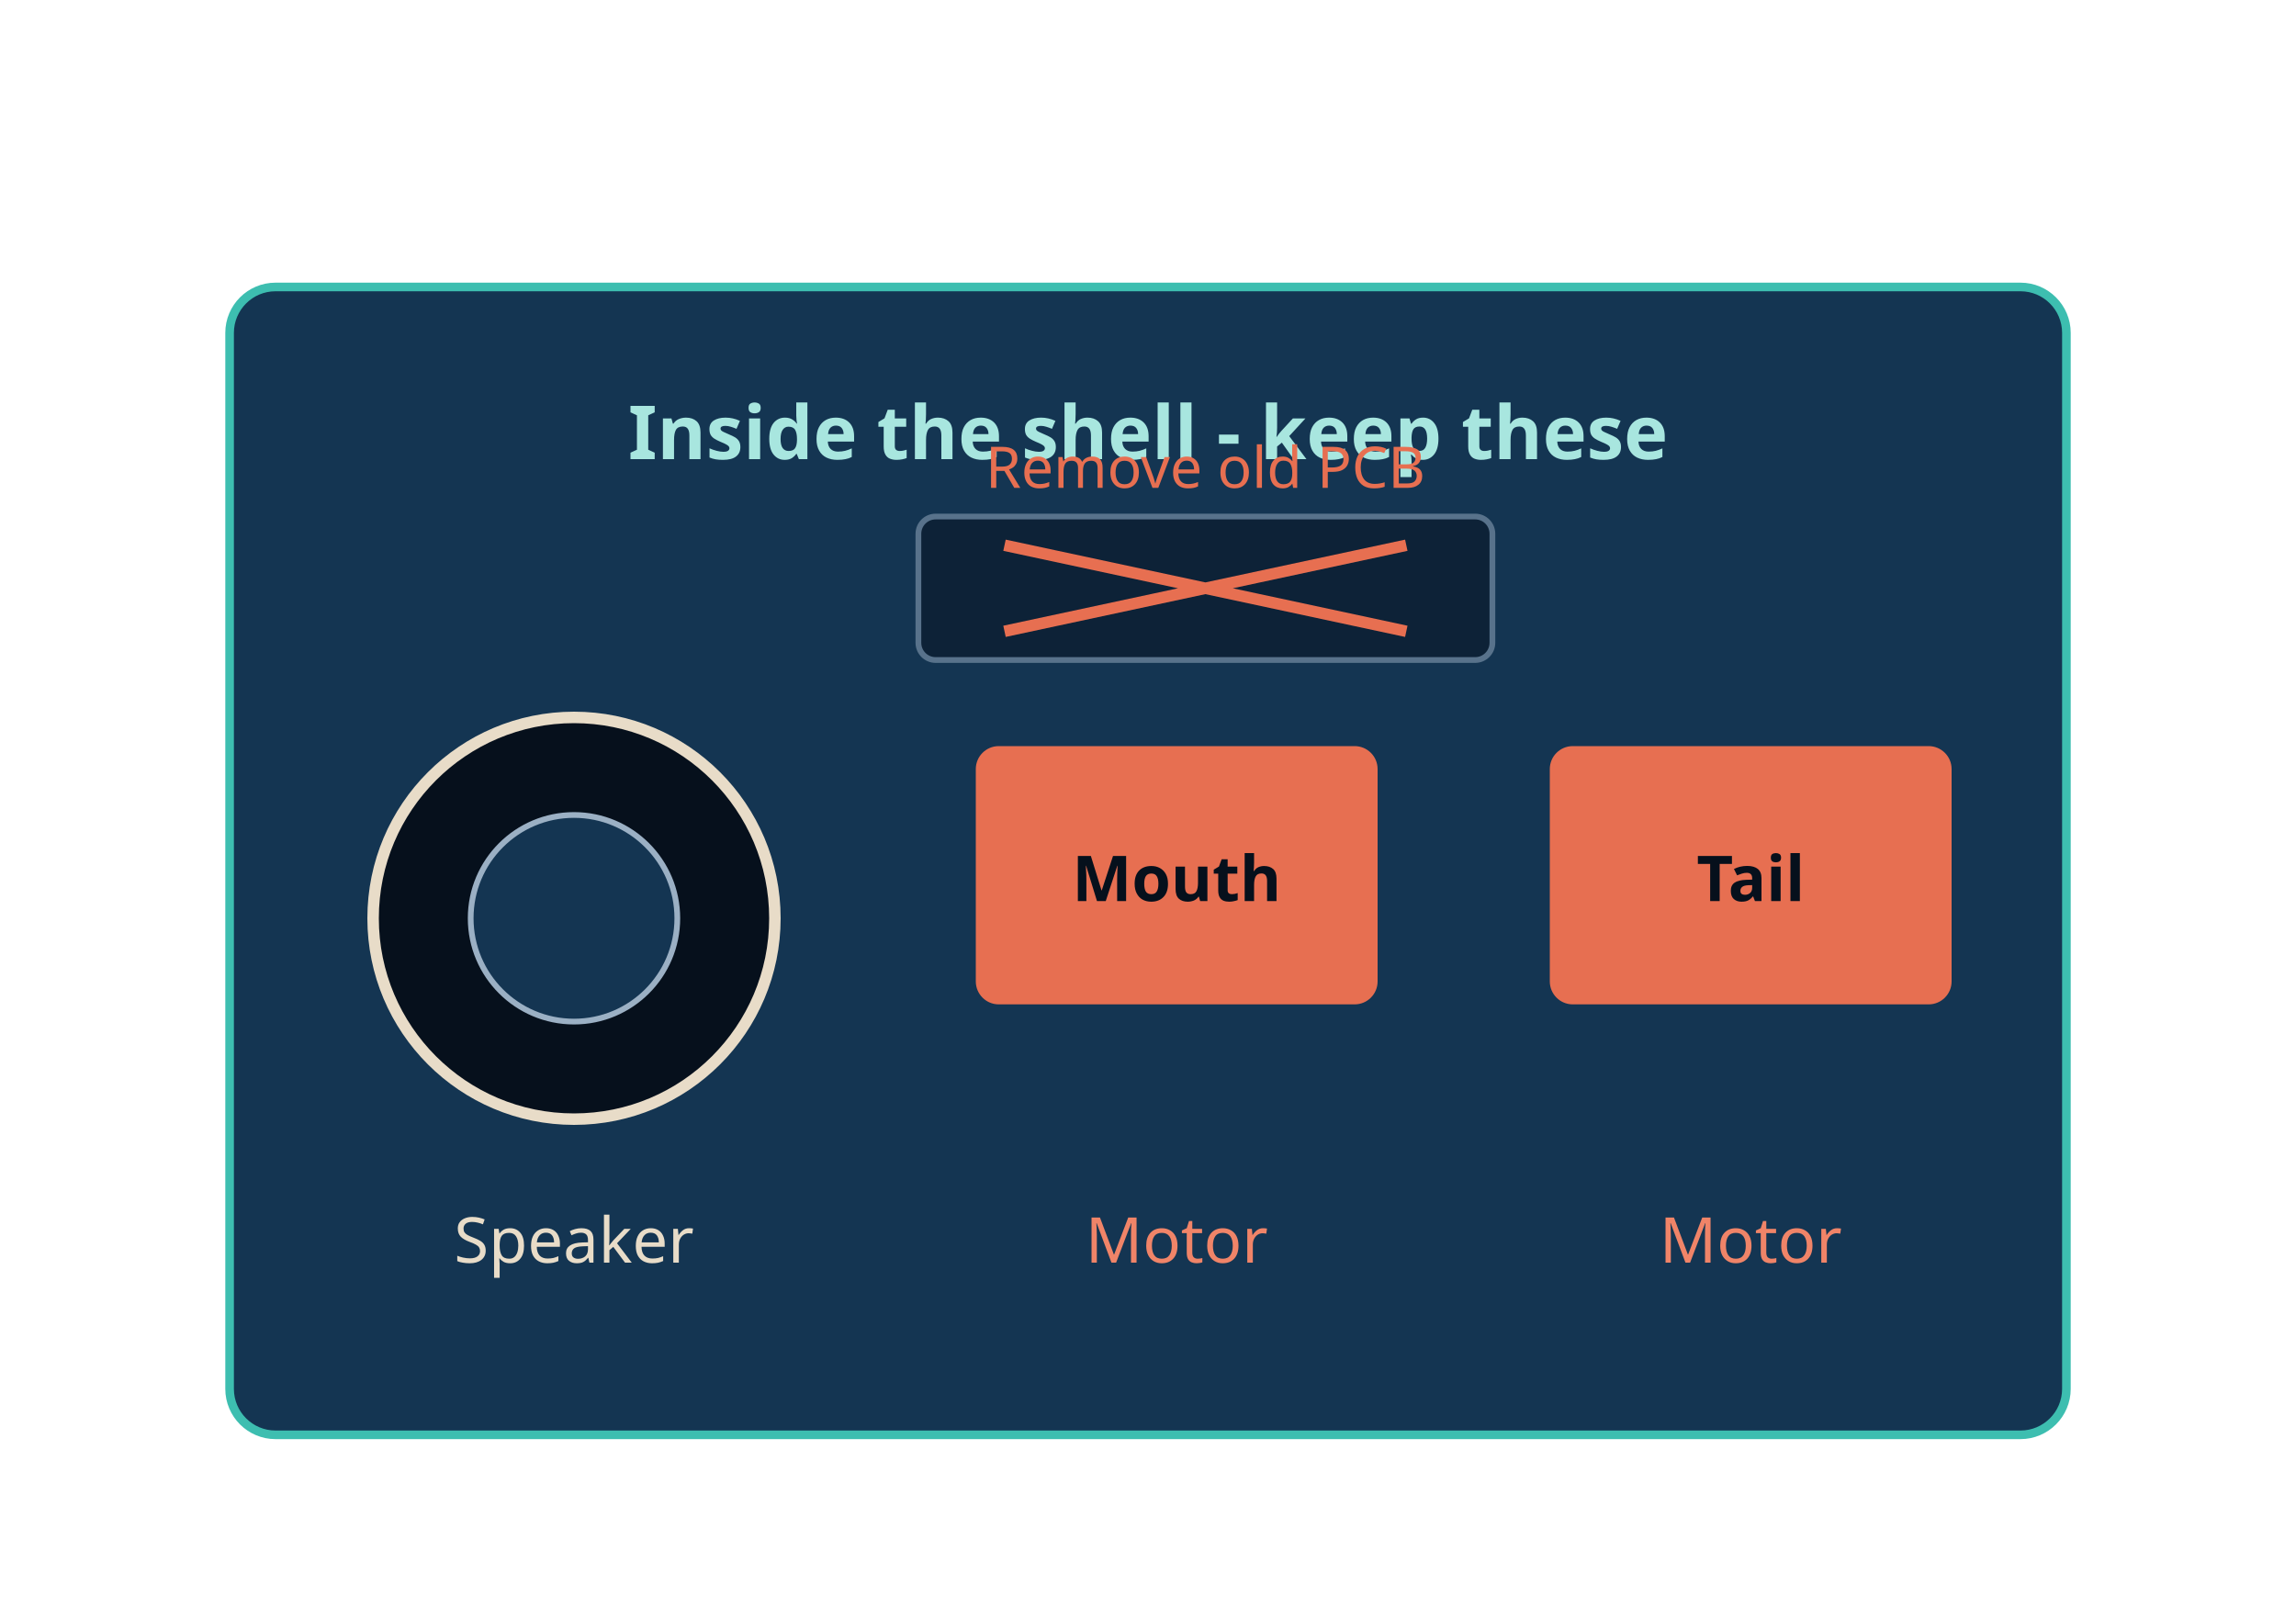
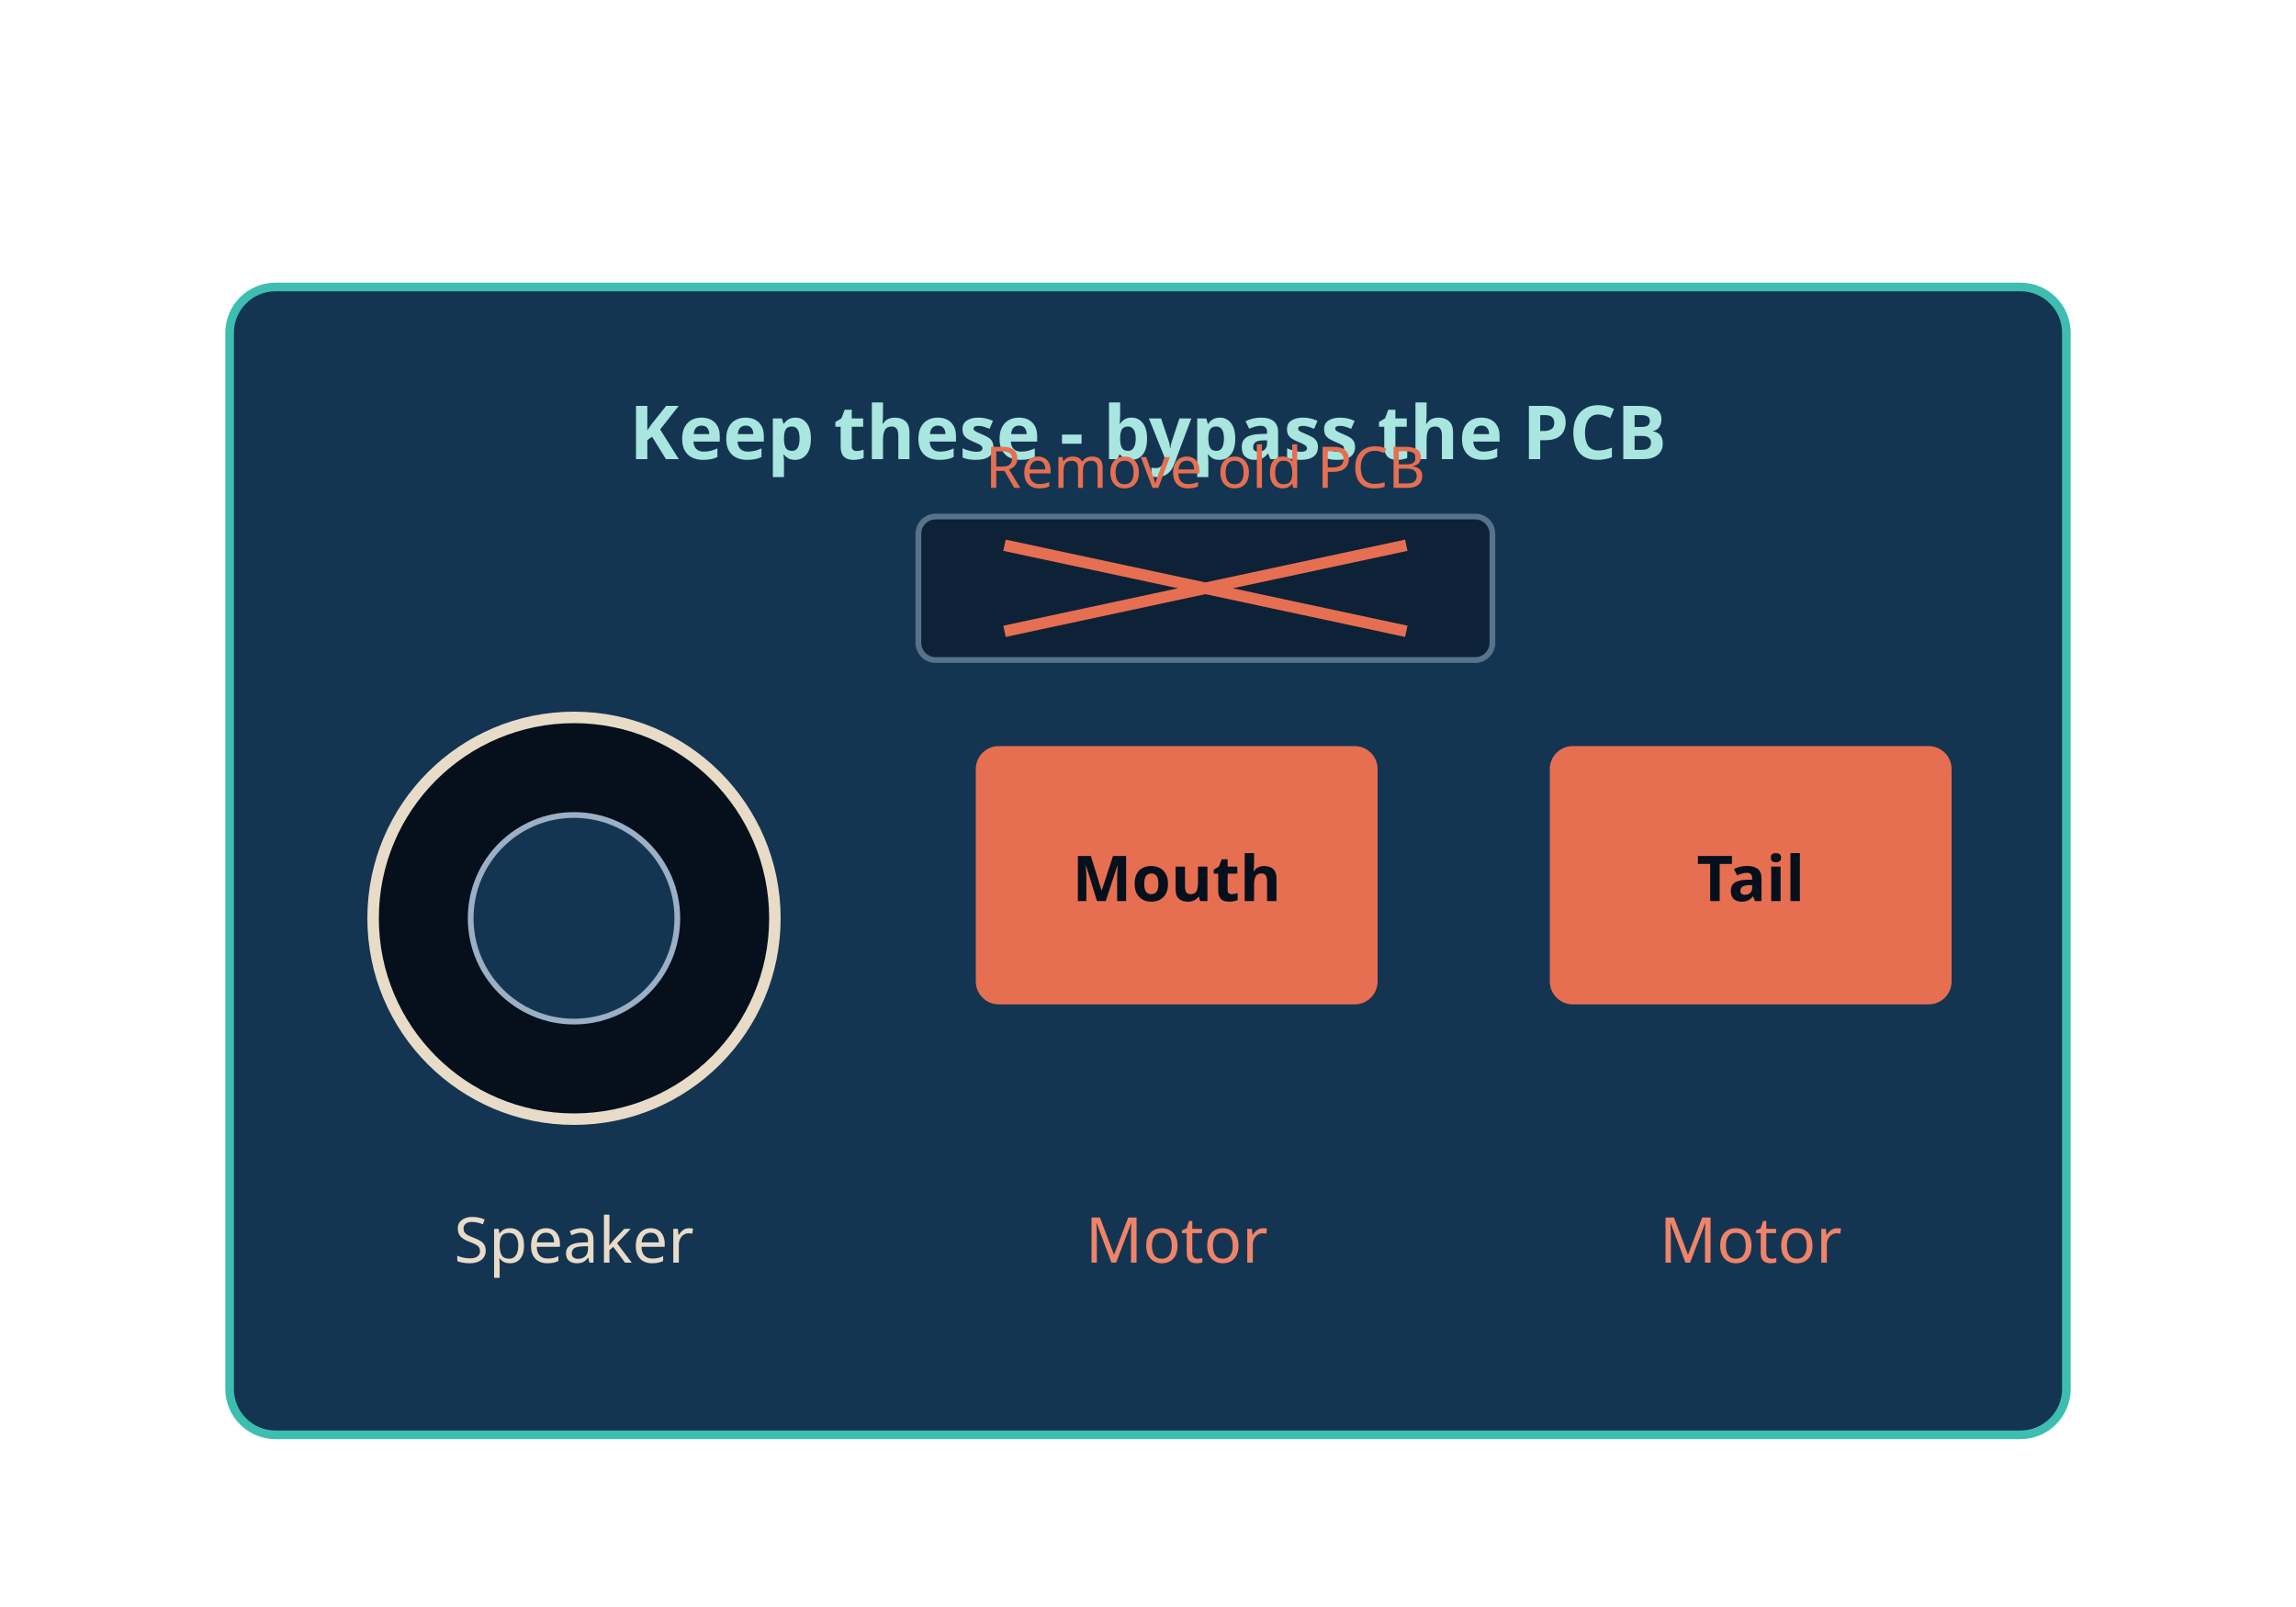
<svg xmlns="http://www.w3.org/2000/svg" viewBox="0 0 400 280" role="img">
  <rect width="400" height="280" fill="transparent" />
  <rect x="40" y="50" width="320" height="200" rx="8" fill="#143552" stroke="#3dbeb0" stroke-width="1.5" />
-   <text x="200" y="80" text-anchor="middle" fill="#a8e6df" font-family="Figtree,sans-serif" font-size="13" font-weight="600">Inside the shell - keep these</text>
+   <text x="200" y="80" text-anchor="middle" fill="#a8e6df" font-family="Figtree,sans-serif" font-size="13" font-weight="600">Keep these - bypass the PCB</text>
  <circle cx="100" cy="160" r="35" fill="#06101c" stroke="#e8dcc8" stroke-width="2" />
  <circle cx="100" cy="160" r="18" fill="#143552" stroke="#9bb0c4" />
  <text x="100" y="220" text-anchor="middle" fill="#e8dcc8" font-family="Figtree,sans-serif" font-size="11">Speaker</text>
  <rect x="170" y="130" width="70" height="45" rx="4" fill="#e76f51" />
  <text x="205" y="157" text-anchor="middle" fill="#06101c" font-family="Figtree,sans-serif" font-size="11" font-weight="700">Mouth</text>
  <text x="205" y="220" text-anchor="middle" fill="#f08468" font-family="Figtree,sans-serif" font-size="11">Motor</text>
  <rect x="270" y="130" width="70" height="45" rx="4" fill="#e76f51" />
  <text x="305" y="157" text-anchor="middle" fill="#06101c" font-family="Figtree,sans-serif" font-size="11" font-weight="700">Tail</text>
  <text x="305" y="220" text-anchor="middle" fill="#f08468" font-family="Figtree,sans-serif" font-size="11">Motor</text>
  <rect x="160" y="90" width="100" height="25" rx="3" fill="#06101c" stroke="#9bb0c4" opacity="0.5" />
  <path d="M175 95 L245 110 M245 95 L175 110" stroke="#e76f51" stroke-width="2" />
  <text x="210" y="85" text-anchor="middle" fill="#e76f51" font-family="Figtree,sans-serif" font-size="10">Remove old PCB</text>
</svg>
